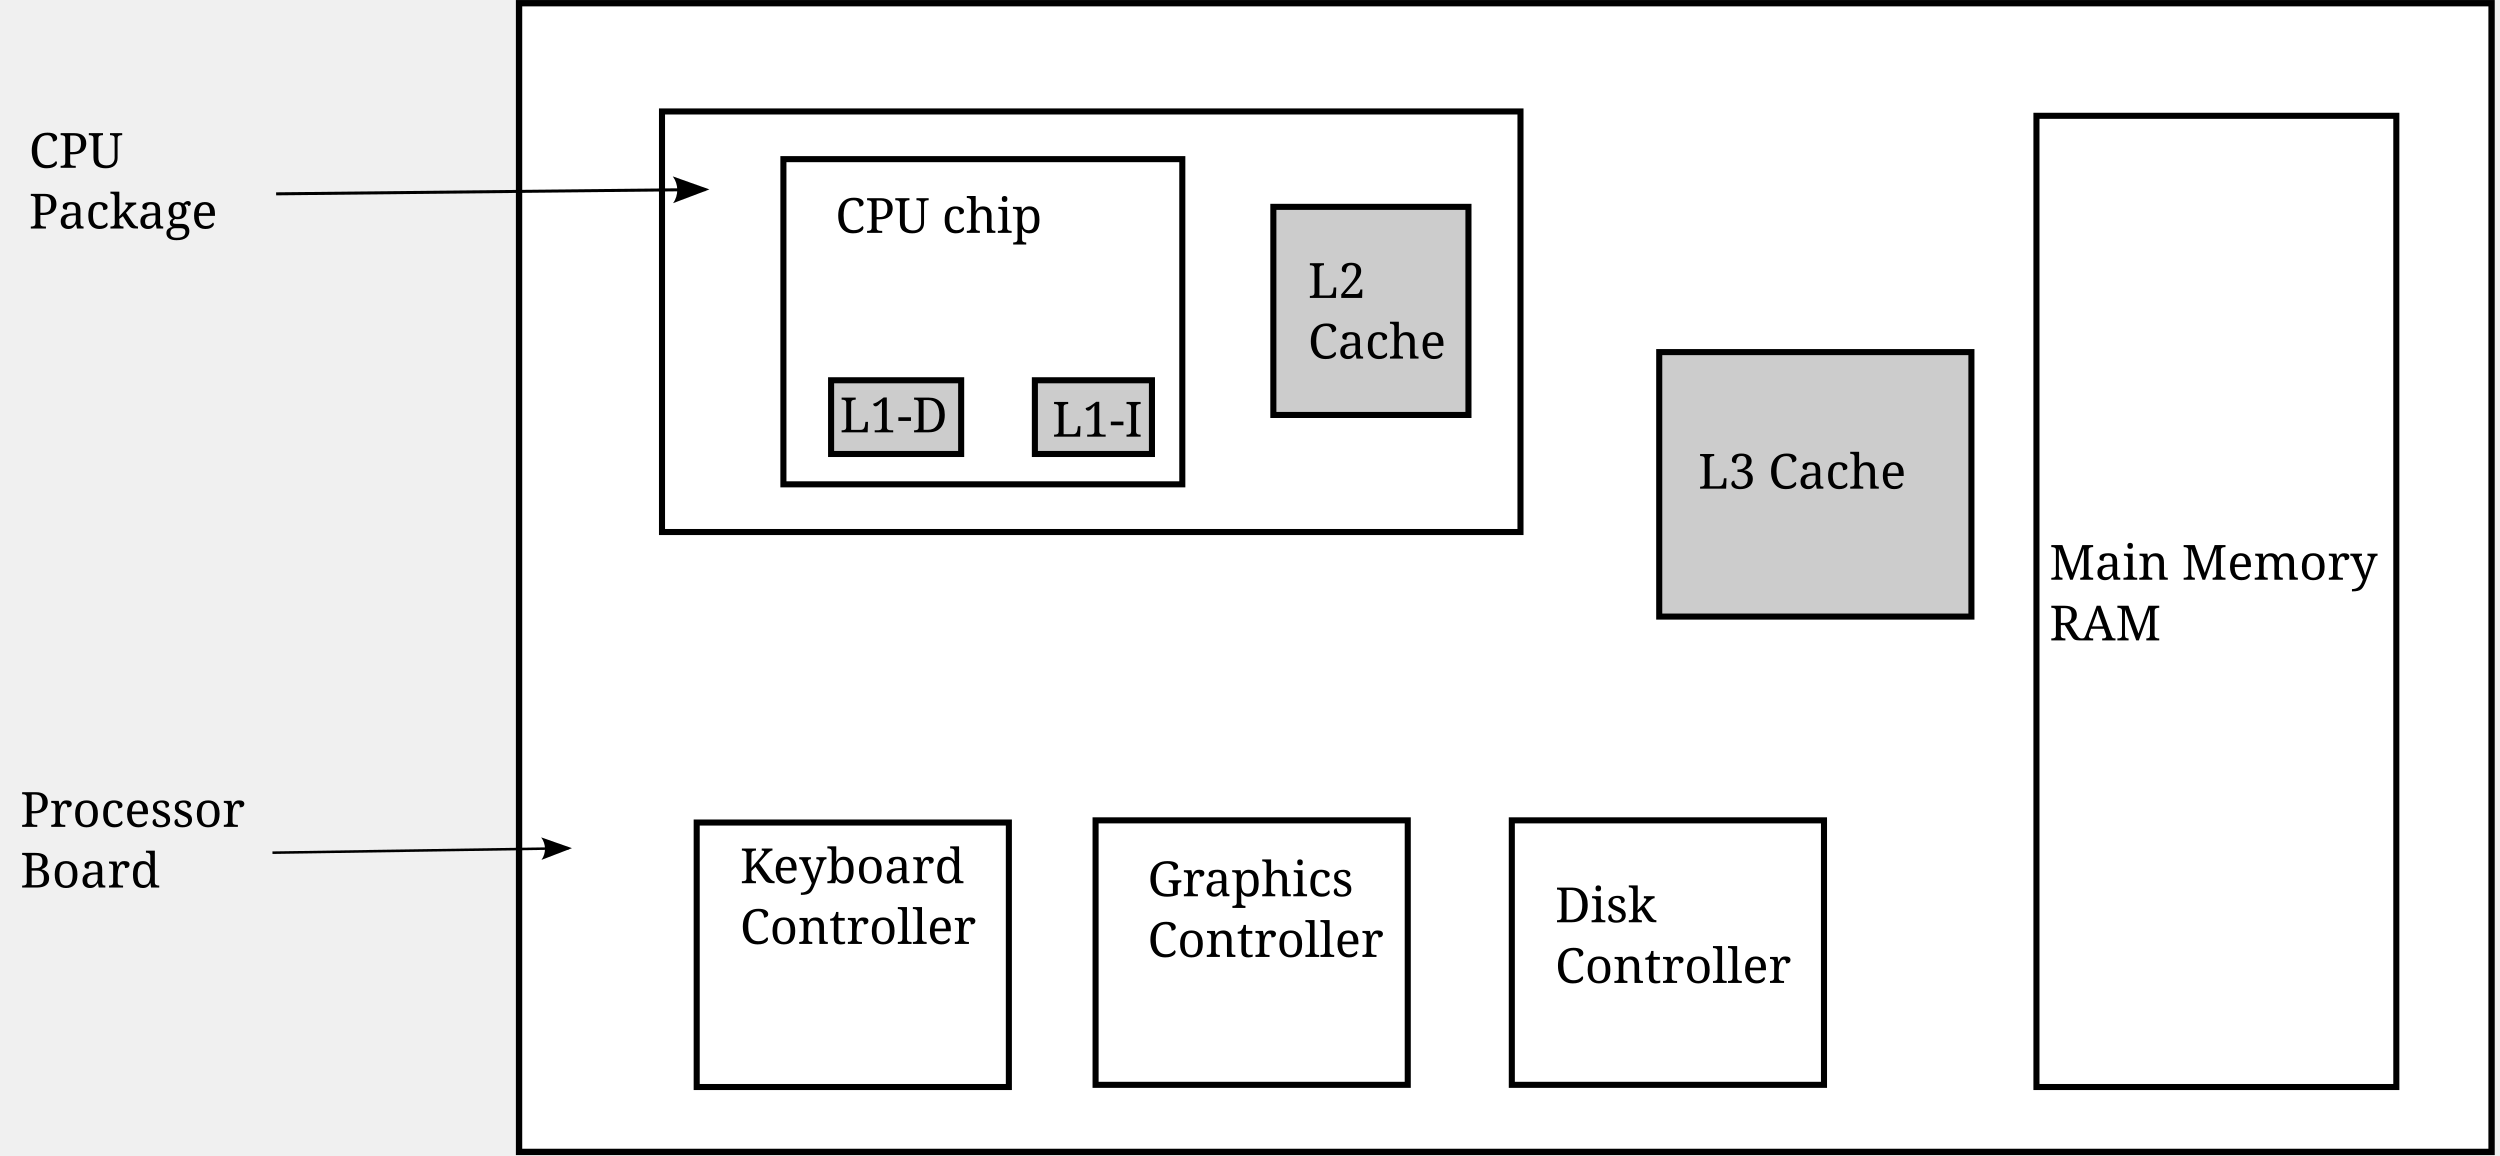
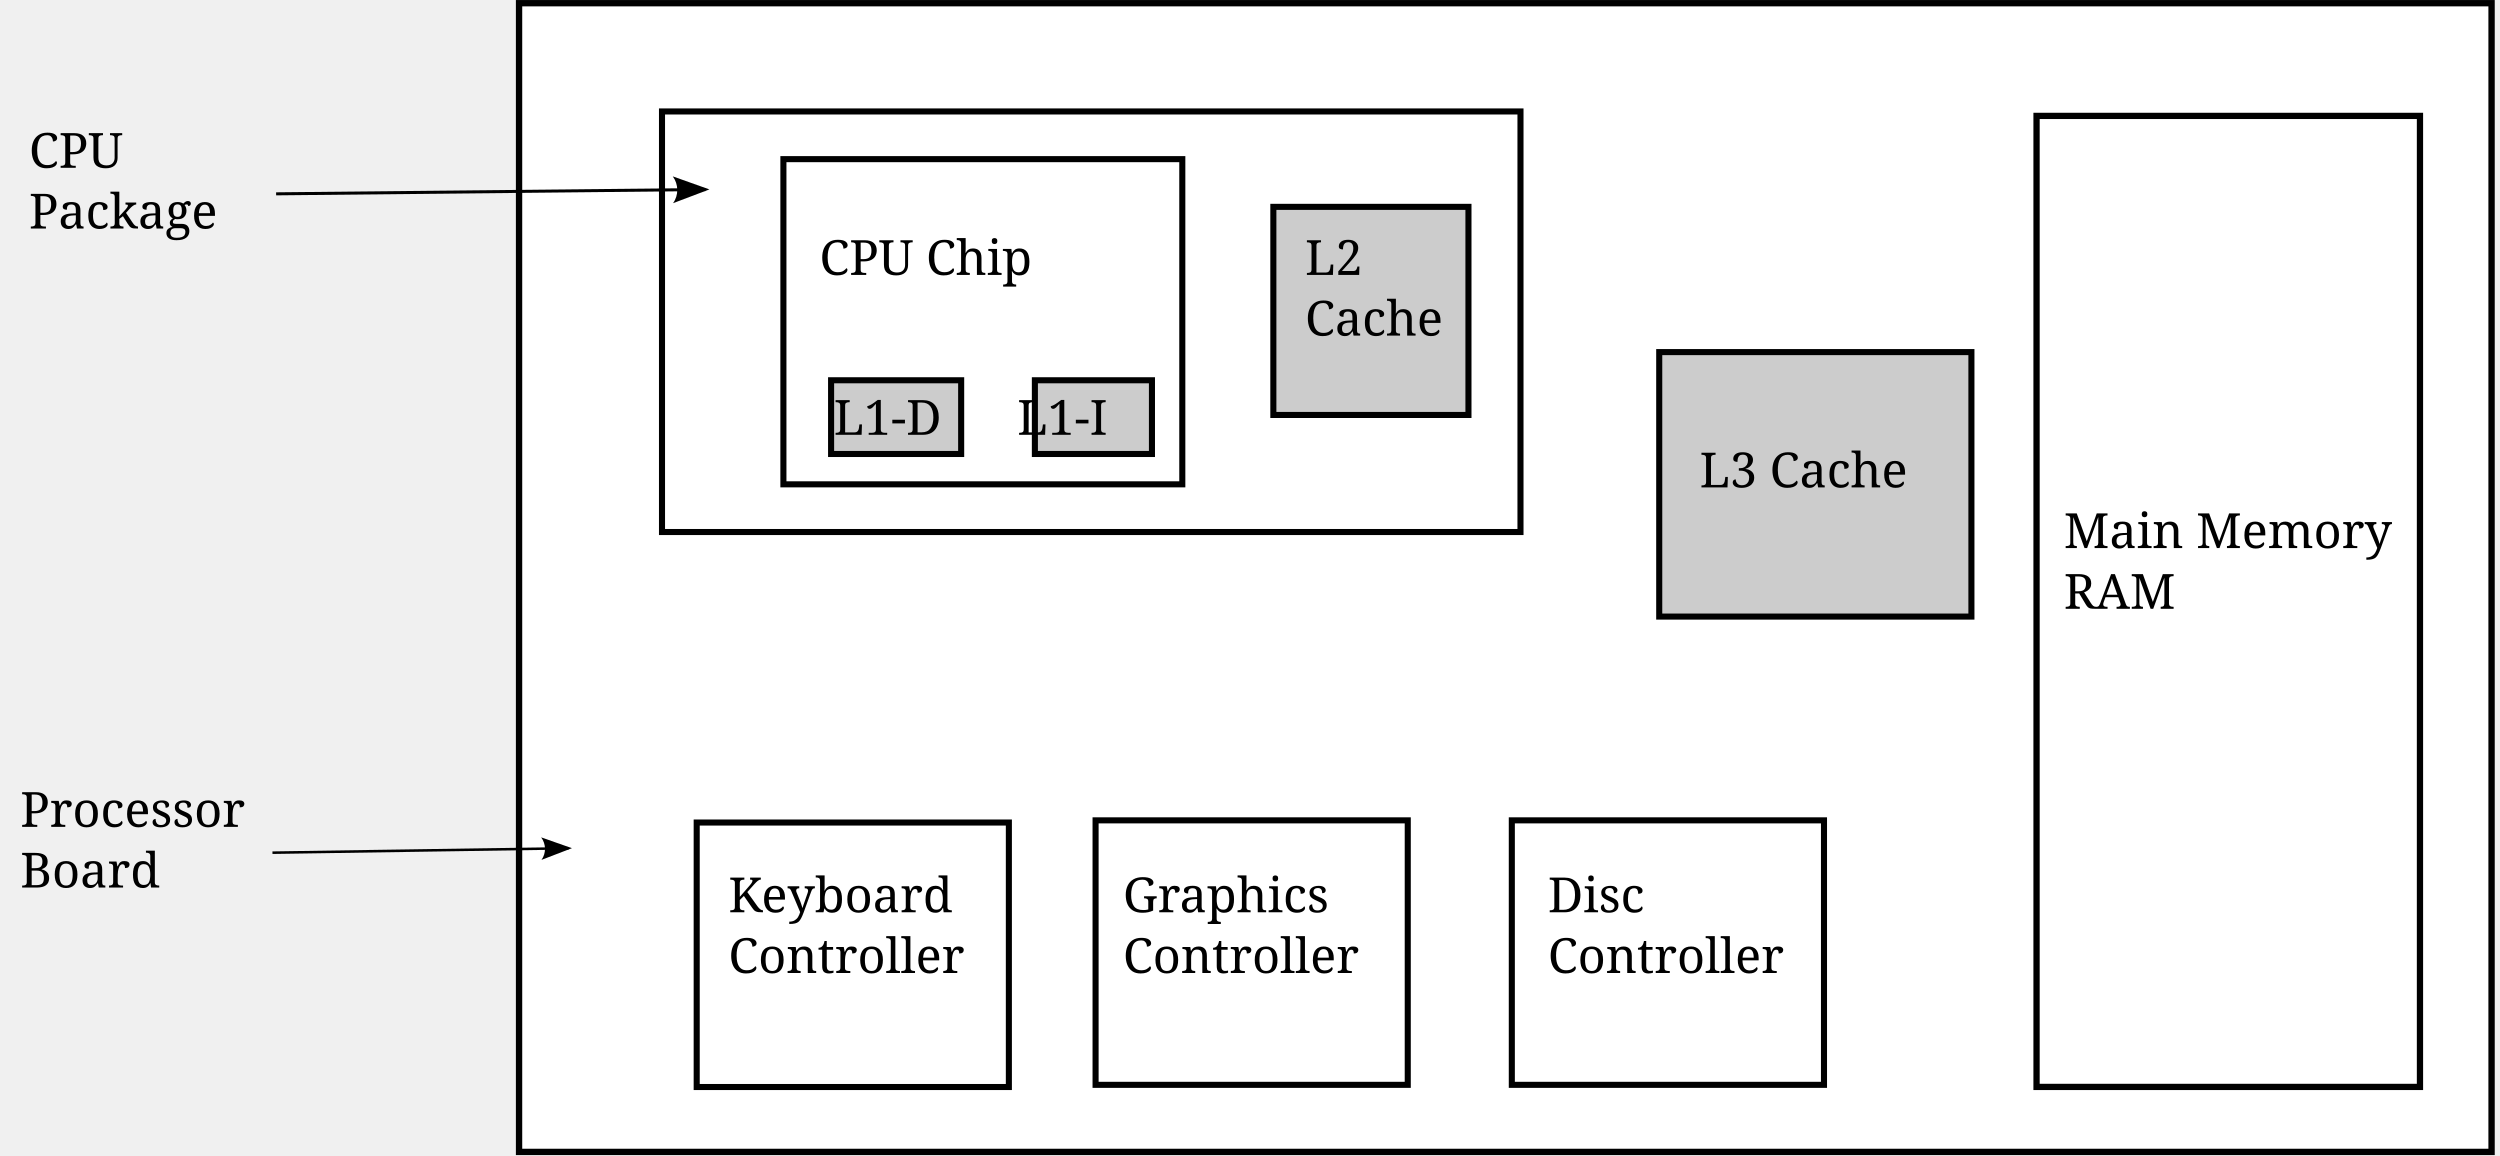
<svg xmlns="http://www.w3.org/2000/svg" id="svg3428" version="1.1" width="823.711" height="380.586" xml:space="preserve">
  <defs id="defs3432" />
  <g id="g3436" transform="matrix(1.25,0,0,-1.25,0,380.5859)">
    <g id="g3438" transform="translate(-1.390929,0)">
      <path d="m 138.207,303.625 519.93,0 0,-302.785 -519.93,0 0,302.785 z" style="fill:#ffffff;fill-opacity:1;fill-rule:nonzero;stroke:#000000;stroke-width:1.671;stroke-linecap:butt;stroke-linejoin:miter;stroke-miterlimit:4;stroke-opacity:1;stroke-dasharray:none" id="path3440" />
      <path d="m 175.887,275.09 226.285,0 0,-110.855 -226.285,0 0,110.855 z" style="fill:#ffffff;fill-opacity:1;fill-rule:nonzero;stroke:#000000;stroke-width:1.6;stroke-linecap:butt;stroke-linejoin:miter;stroke-miterlimit:4;stroke-opacity:1;stroke-dasharray:none" id="path3442" />
      <path d="m 207.887,262.52 105.145,0 0,-85.715 -105.145,0 0,85.715 z" style="fill:#ffffff;fill-opacity:1;fill-rule:nonzero;stroke:#000000;stroke-width:1.6;stroke-linecap:butt;stroke-linejoin:miter;stroke-miterlimit:4;stroke-opacity:1;stroke-dasharray:none" id="path3444" />
      <path d="m 220.457,204.234 34.285,0 0,-19.43 -34.285,0 0,19.43 z" style="fill:#cccccc;fill-opacity:1;fill-rule:nonzero;stroke:#000000;stroke-width:1.6;stroke-linecap:butt;stroke-linejoin:miter;stroke-miterlimit:4;stroke-opacity:1;stroke-dasharray:none" id="path3446" />
      <path d="m 274.172,204.234 30.859,0 0,-19.43 -30.859,0 0,19.43 z" style="fill:#cccccc;fill-opacity:1;fill-rule:nonzero;stroke:#000000;stroke-width:1.6;stroke-linecap:butt;stroke-linejoin:miter;stroke-miterlimit:4;stroke-opacity:1;stroke-dasharray:none" id="path3448" />
      <path d="m 337.031,249.945 51.426,0 0,-54.855 -51.426,0 0,54.855 z" style="fill:#cccccc;fill-opacity:1;fill-rule:nonzero;stroke:#000000;stroke-width:1.6;stroke-linecap:butt;stroke-linejoin:miter;stroke-miterlimit:4;stroke-opacity:1;stroke-dasharray:none" id="path3450" />
      <path d="m 185.031,87.66 82.285,0 0,-69.715 -82.285,0 0,69.715 z" style="fill:#ffffff;fill-opacity:1;fill-rule:nonzero;stroke:#000000;stroke-width:1.6;stroke-linecap:butt;stroke-linejoin:miter;stroke-miterlimit:4;stroke-opacity:1;stroke-dasharray:none" id="path3452" />
      <path d="m 290.172,88.234 82.285,0 0,-69.715 -82.285,0 0,69.715 z" style="fill:#ffffff;fill-opacity:1;fill-rule:nonzero;stroke:#000000;stroke-width:1.6;stroke-linecap:butt;stroke-linejoin:miter;stroke-miterlimit:4;stroke-opacity:1;stroke-dasharray:none" id="path3454" />
      <path d="m 399.887,88.234 82.285,0 0,-69.715 -82.285,0 0,69.715 z" style="fill:#ffffff;fill-opacity:1;fill-rule:nonzero;stroke:#000000;stroke-width:1.6;stroke-linecap:butt;stroke-linejoin:miter;stroke-miterlimit:4;stroke-opacity:1;stroke-dasharray:none" id="path3456" />
      <path d="m 438.742,211.66 82.289,0 0,-69.715 -82.289,0 0,69.715 z" style="fill:#cccccc;fill-opacity:1;fill-rule:nonzero;stroke:#000000;stroke-width:1.6;stroke-linecap:butt;stroke-linejoin:miter;stroke-miterlimit:4;stroke-opacity:1;stroke-dasharray:none" id="path3458" />
-       <text transform="matrix(1,0,0,-1,221.6009,243.0897)" id="text3460" style="-inkscape-font-specification:Serif;font-family:Serif;font-weight:normal;font-style:normal;font-stretch:normal;font-variant:normal">
-         <tspan style="font-size:12.8px;font-variant:normal;font-weight:normal;writing-mode:lr-tb;fill:#000000;fill-opacity:1;fill-rule:nonzero;stroke:none;font-family:Serif;-inkscape-font-specification:Serif;font-style:normal;font-stretch:normal" x="0 8.934 16.653 26.01 30.067 37.094 45.197 48.742" y="0" id="tspan3462">CPU chip</tspan>
-         <tspan style="font-size:12.8px;font-variant:normal;font-weight:normal;writing-mode:lr-tb;fill:#000000;fill-opacity:1;fill-rule:nonzero;stroke:none;font-family:Serif;-inkscape-font-specification:Serif;font-style:normal;font-stretch:normal" x="1.143 8.272 16.413 21.021" y="52.571" id="tspan3464">L1-D</tspan>
-         <tspan style="font-size:12.8px;font-variant:normal;font-weight:normal;writing-mode:lr-tb;fill:#000000;fill-opacity:1;fill-rule:nonzero;stroke:none;font-family:Serif;-inkscape-font-specification:Serif;font-style:normal;font-stretch:normal" x="57.143 64.272 72.413 77.021" y="53.714" id="tspan3466">L1-I</tspan>
-         <tspan style="font-size:12.8px;font-variant:normal;font-weight:normal;writing-mode:lr-tb;fill:#000000;fill-opacity:1;fill-rule:nonzero;stroke:none;font-family:Serif;-inkscape-font-specification:Serif;font-style:normal;font-stretch:normal" x="124.571 131.701 139.842" y="17.143" id="tspan3468">L2 </tspan>
-         <tspan style="font-size:12.8px;font-variant:normal;font-weight:normal;writing-mode:lr-tb;fill:#000000;fill-opacity:1;fill-rule:nonzero;stroke:none;font-family:Serif;-inkscape-font-specification:Serif;font-style:normal;font-stretch:normal" x="124.571 133.506 141.339 148.367 156.469" y="33.143" id="tspan3470">Cache</tspan>
-         <tspan style="font-size:12.8px;font-variant:normal;font-weight:normal;writing-mode:lr-tb;fill:#000000;fill-opacity:1;fill-rule:nonzero;stroke:none;font-family:Serif;-inkscape-font-specification:Serif;font-style:normal;font-stretch:normal" x="227.429 234.558 242.699 246.757 255.691 263.525 270.552 278.654" y="67.429" id="tspan3472">L3 Cache</tspan>
+       <text transform="matrix(1,0,0,-1,221.6009,243.0897)" id="text3460" style="font-style:normal;font-variant:normal;font-weight:normal;font-stretch:normal;font-family:Serif;-inkscape-font-specification:Serif">
+         <tspan style="font-size:12.8px;font-style:normal;font-variant:normal;font-weight:normal;font-stretch:normal;writing-mode:lr-tb;fill:#000000;fill-opacity:1;fill-rule:nonzero;stroke:none;font-family:Serif;-inkscape-font-specification:Serif" id="tspan3472" x="0" y="0" />
      </text>
-       <path d="m 538.172,273.945 94.859,0 0,-256 -94.859,0 0,256 z" style="fill:#ffffff;fill-opacity:1;fill-rule:nonzero;stroke:#000000;stroke-width:1.6;stroke-linecap:butt;stroke-linejoin:miter;stroke-miterlimit:4;stroke-opacity:1;stroke-dasharray:none" id="path3474" />
-       <text transform="matrix(1,0,0,-1,541.6009,151.6611)" id="text3476" style="-inkscape-font-specification:Serif;font-family:Serif;font-weight:normal;font-style:normal;font-stretch:normal;font-variant:normal">
-         <tspan style="font-size:12.8px;font-variant:normal;font-weight:normal;writing-mode:lr-tb;fill:#000000;fill-opacity:1;fill-rule:nonzero;stroke:none;font-family:Serif;-inkscape-font-specification:Serif;font-style:normal;font-stretch:normal" x="0 11.034 18.867 22.413 30.477 34.534 45.568 53.44 65.907 73.728 78.989" y="0" id="tspan3478">Main Memory</tspan>
-         <tspan style="font-size:12.8px;font-variant:normal;font-weight:normal;writing-mode:lr-tb;fill:#000000;fill-opacity:1;fill-rule:nonzero;stroke:none;font-family:Serif;-inkscape-font-specification:Serif;font-style:normal;font-stretch:normal" x="0 8.346 17.101" y="16" id="tspan3480">RAM</tspan>
-         <tspan style="font-size:12.8px;font-variant:normal;font-weight:normal;writing-mode:lr-tb;fill:#000000;fill-opacity:1;fill-rule:nonzero;stroke:none;font-family:Serif;-inkscape-font-specification:Serif;font-style:normal;font-stretch:normal" x="-345.143 -337.386 -329.514 -321.949 -313.834 -306.013 -298.218 -293.175" y="80" id="tspan3482">Keyboard</tspan>
-         <tspan style="font-size:12.8px;font-variant:normal;font-weight:normal;writing-mode:lr-tb;fill:#000000;fill-opacity:1;fill-rule:nonzero;stroke:none;font-family:Serif;-inkscape-font-specification:Serif;font-style:normal;font-stretch:normal" x="-345.143 -336.208 -328.388 -320.285 -315.268 -310.276 -302.455 -298.909 -295.402 -287.53" y="96" id="tspan3484">Controller</tspan>
-         <tspan style="font-size:12.8px;font-variant:normal;font-weight:normal;writing-mode:lr-tb;fill:#000000;fill-opacity:1;fill-rule:nonzero;stroke:none;font-family:Serif;-inkscape-font-specification:Serif;font-style:normal;font-stretch:normal" x="-237.714 -227.807 -222.546 -214.713 -206.636 -198.495 -194.949 -187.922" y="83.429" id="tspan3486">Graphics</tspan>
-         <tspan style="font-size:12.8px;font-variant:normal;font-weight:normal;writing-mode:lr-tb;fill:#000000;fill-opacity:1;fill-rule:nonzero;stroke:none;font-family:Serif;-inkscape-font-specification:Serif;font-style:normal;font-stretch:normal" x="-237.714 -228.78 -220.959 -212.857 -207.839 -202.847 -195.026 -191.481 -187.973 -180.101" y="99.429" id="tspan3488">Controller</tspan>
-         <tspan style="font-size:12.8px;font-variant:normal;font-weight:normal;writing-mode:lr-tb;fill:#000000;fill-opacity:1;fill-rule:nonzero;stroke:none;font-family:Serif;-inkscape-font-specification:Serif;font-style:normal;font-stretch:normal" x="-130.286 -120.43 -116.884 -110.228" y="90.286" id="tspan3490">Disk</tspan>
-         <tspan style="font-size:12.8px;font-variant:normal;font-weight:normal;writing-mode:lr-tb;fill:#000000;fill-opacity:1;fill-rule:nonzero;stroke:none;font-family:Serif;-inkscape-font-specification:Serif;font-style:normal;font-stretch:normal" x="-130.286 -121.351 -113.53 -105.428 -100.41 -95.418 -87.598 -84.052 -80.545 -72.673" y="106.286" id="tspan3492">Controller</tspan>
+       <path d="m 538.198,273.919 101.067,0 0,-255.949 -101.067,0 0,255.949 z" style="fill:#ffffff;fill-opacity:1;fill-rule:nonzero;stroke:#000000;stroke-width:1.651;stroke-linecap:butt;stroke-linejoin:miter;stroke-miterlimit:4;stroke-opacity:1;stroke-dasharray:none" id="path3474" />
+       <text transform="matrix(1,0,0,-1,541.6009,151.6611)" id="text3476" style="font-style:normal;font-variant:normal;font-weight:normal;font-stretch:normal;letter-spacing:0px;font-family:Serif;-inkscape-font-specification:Serif">
+         <tspan style="font-size:12.8px;font-style:normal;font-variant:normal;font-weight:normal;font-stretch:normal;letter-spacing:0px;writing-mode:lr-tb;fill:#000000;fill-opacity:1;fill-rule:nonzero;stroke:none;font-family:Serif;-inkscape-font-specification:Serif" x="0" y="0" id="tspan3484" />
+         <tspan style="font-size:12.8px;font-style:normal;font-variant:normal;font-weight:normal;font-stretch:normal;letter-spacing:0px;writing-mode:lr-tb;fill:#000000;fill-opacity:1;fill-rule:nonzero;stroke:none;font-family:Serif;-inkscape-font-specification:Serif" id="tspan3492" x="0" y="16" />
      </text>
      <path d="m 74.172,253.375 113.144,1.145" style="fill:none;stroke:#000000;stroke-width:0.8;stroke-linecap:butt;stroke-linejoin:miter;stroke-miterlimit:4;stroke-opacity:1;stroke-dasharray:none" id="path3494" />
      <path d="m 178.727,257.98 9.652,-3.437 -9.582,-3.633 c 1.515,2.102 1.48,4.957 -0.07,7.07 z" style="fill:#000000;fill-opacity:1;fill-rule:evenodd;stroke:none" id="path3496" />
      <text transform="matrix(1,0,0,-1,9.029468,260.2326)" id="text3498" style="-inkscape-font-specification:Serif;font-family:Serif;font-weight:normal;font-style:normal;font-stretch:normal;font-variant:normal">
        <tspan style="font-size:12.8px;font-variant:normal;font-weight:normal;writing-mode:lr-tb;fill:#000000;fill-opacity:1;fill-rule:nonzero;stroke:none;font-family:Serif;-inkscape-font-specification:Serif;font-style:normal;font-stretch:normal" x="0 8.934 16.653 26.01" y="0" id="tspan3500">CPU </tspan>
        <tspan style="font-size:12.8px;font-variant:normal;font-weight:normal;writing-mode:lr-tb;fill:#000000;fill-opacity:1;fill-rule:nonzero;stroke:none;font-family:Serif;-inkscape-font-specification:Serif;font-style:normal;font-stretch:normal" x="0 7.155 14.989 22.016 29.197 37.03 45.146" y="16" id="tspan3502">Package</tspan>
      </text>
      <path d="m 73.207,79.711 78.047,1.168" style="fill:none;stroke:#000000;stroke-width:0.671;stroke-linecap:butt;stroke-linejoin:miter;stroke-miterlimit:4;stroke-opacity:1;stroke-dasharray:none" id="path3504" />
      <path d="m 144.035,83.75 8.11,-2.848 -8.024,-3.086 c 1.266,1.77 1.223,4.168 -0.086,5.934 z" style="fill:#000000;fill-opacity:1;fill-rule:evenodd;stroke:none" id="path3506" />
      <text transform="matrix(1,0,0,-1,6.74375,86.51826)" id="text3508" style="-inkscape-font-specification:Serif;font-family:Serif;font-weight:normal;font-style:normal;font-stretch:normal;font-variant:normal">
        <tspan style="font-size:12.8px;font-variant:normal;font-weight:normal;writing-mode:lr-tb;fill:#000000;fill-opacity:1;fill-rule:nonzero;stroke:none;font-family:Serif;-inkscape-font-specification:Serif;font-style:normal;font-stretch:normal" x="0 7.501 12.493 20.314 27.341 35.213 41.83 48.486 56.307" y="0" id="tspan3510">Processor</tspan>
        <tspan style="font-size:12.8px;font-variant:normal;font-weight:normal;writing-mode:lr-tb;fill:#000000;fill-opacity:1;fill-rule:nonzero;stroke:none;font-family:Serif;-inkscape-font-specification:Serif;font-style:normal;font-stretch:normal" x="0 8.781 16.602 24.435 29.453" y="16" id="tspan3512">Board</tspan>
      </text>
+       <text xml:space="preserve" style="font-size:12.8px;font-style:normal;font-variant:normal;font-weight:normal;font-stretch:normal;line-height:125%;letter-spacing:0px;word-spacing:0px;fill:#000000;fill-opacity:1;stroke:none;font-family:Serif;-inkscape-font-specification:Sans" x="217.391" y="-232" id="text3044" transform="scale(1,-1)">
+         <tspan id="tspan3046" x="217.391" y="-232">CPU Chip</tspan>
+       </text>
+       <text xml:space="preserve" style="font-size:12.8px;font-style:normal;font-variant:normal;font-weight:normal;font-stretch:normal;line-height:125%;letter-spacing:0px;word-spacing:0px;fill:#000000;fill-opacity:1;stroke:none;font-family:Serif;-inkscape-font-specification:Sans" x="221.158" y="-189.862" id="text3048" transform="scale(1,-1)">
+         <tspan id="tspan3050" x="221.158" y="-189.862">L1-D      L1-I</tspan>
+       </text>
+       <text xml:space="preserve" style="font-size:12.8px;font-style:normal;font-variant:normal;font-weight:normal;font-stretch:normal;line-height:125%;letter-spacing:0px;word-spacing:0px;fill:#000000;fill-opacity:1;stroke:none;font-family:Serif;-inkscape-font-specification:Sans" x="345.391" y="-232" id="text3052" transform="scale(1,-1)">
+         <tspan id="tspan3054" x="345.391" y="-232">L2 </tspan>
+         <tspan x="345.391" y="-216" id="tspan3056">Cache</tspan>
+       </text>
+       <text xml:space="preserve" style="font-size:12.8px;font-style:normal;font-variant:normal;font-weight:normal;font-stretch:normal;line-height:125%;letter-spacing:0px;word-spacing:0px;fill:#000000;fill-opacity:1;stroke:none;font-family:Serif;-inkscape-font-specification:Sans" x="449.391" y="-176" id="text3058" transform="scale(1,-1)">
+         <tspan id="tspan3060" x="449.391" y="-176">L3 Cache</tspan>
+       </text>
+       <text xml:space="preserve" style="font-size:12.8px;font-style:normal;font-variant:normal;font-weight:normal;font-stretch:normal;line-height:125%;letter-spacing:0px;word-spacing:0px;fill:#000000;fill-opacity:1;stroke:none;font-family:Serif;-inkscape-font-specification:Sans" x="545.391" y="-160" id="text3077" transform="scale(1,-1)">
+         <tspan id="tspan3079" x="545.391" y="-160">Main Memory</tspan>
+         <tspan x="545.391" y="-144" id="tspan3081">RAM</tspan>
+       </text>
+       <text xml:space="preserve" style="font-size:12.8px;font-style:normal;font-variant:normal;font-weight:normal;font-stretch:normal;line-height:125%;letter-spacing:0px;word-spacing:0px;fill:#000000;fill-opacity:1;stroke:none;font-family:Serif;-inkscape-font-specification:Sans" x="193.391" y="-64" id="text3083" transform="scale(1,-1)">
+         <tspan id="tspan3085" x="193.391" y="-64">Keyboard</tspan>
+         <tspan x="193.391" y="-48" id="tspan3087">Controller</tspan>
+       </text>
+       <text xml:space="preserve" style="font-size:12.8px;font-style:normal;font-variant:normal;font-weight:normal;font-stretch:normal;line-height:125%;letter-spacing:0px;word-spacing:0px;fill:#000000;fill-opacity:1;stroke:none;font-family:Serif;-inkscape-font-specification:Sans" x="297.391" y="-64" id="text3089" transform="scale(1,-1)">
+         <tspan id="tspan3091" x="297.391" y="-64">Graphics</tspan>
+         <tspan x="297.391" y="-48" id="tspan3093">Controller</tspan>
+       </text>
+       <text xml:space="preserve" style="font-size:12.8px;font-style:normal;font-variant:normal;font-weight:normal;font-stretch:normal;line-height:125%;letter-spacing:0px;word-spacing:0px;fill:#000000;fill-opacity:1;stroke:none;font-family:Serif;-inkscape-font-specification:Sans" x="409.391" y="-64" id="text3095" transform="scale(1,-0.9999999)">
+         <tspan id="tspan3097" x="409.391" y="-64">Disc</tspan>
+         <tspan x="409.391" y="-48" id="tspan3099">Controller</tspan>
+       </text>
    </g>
  </g>
</svg>
